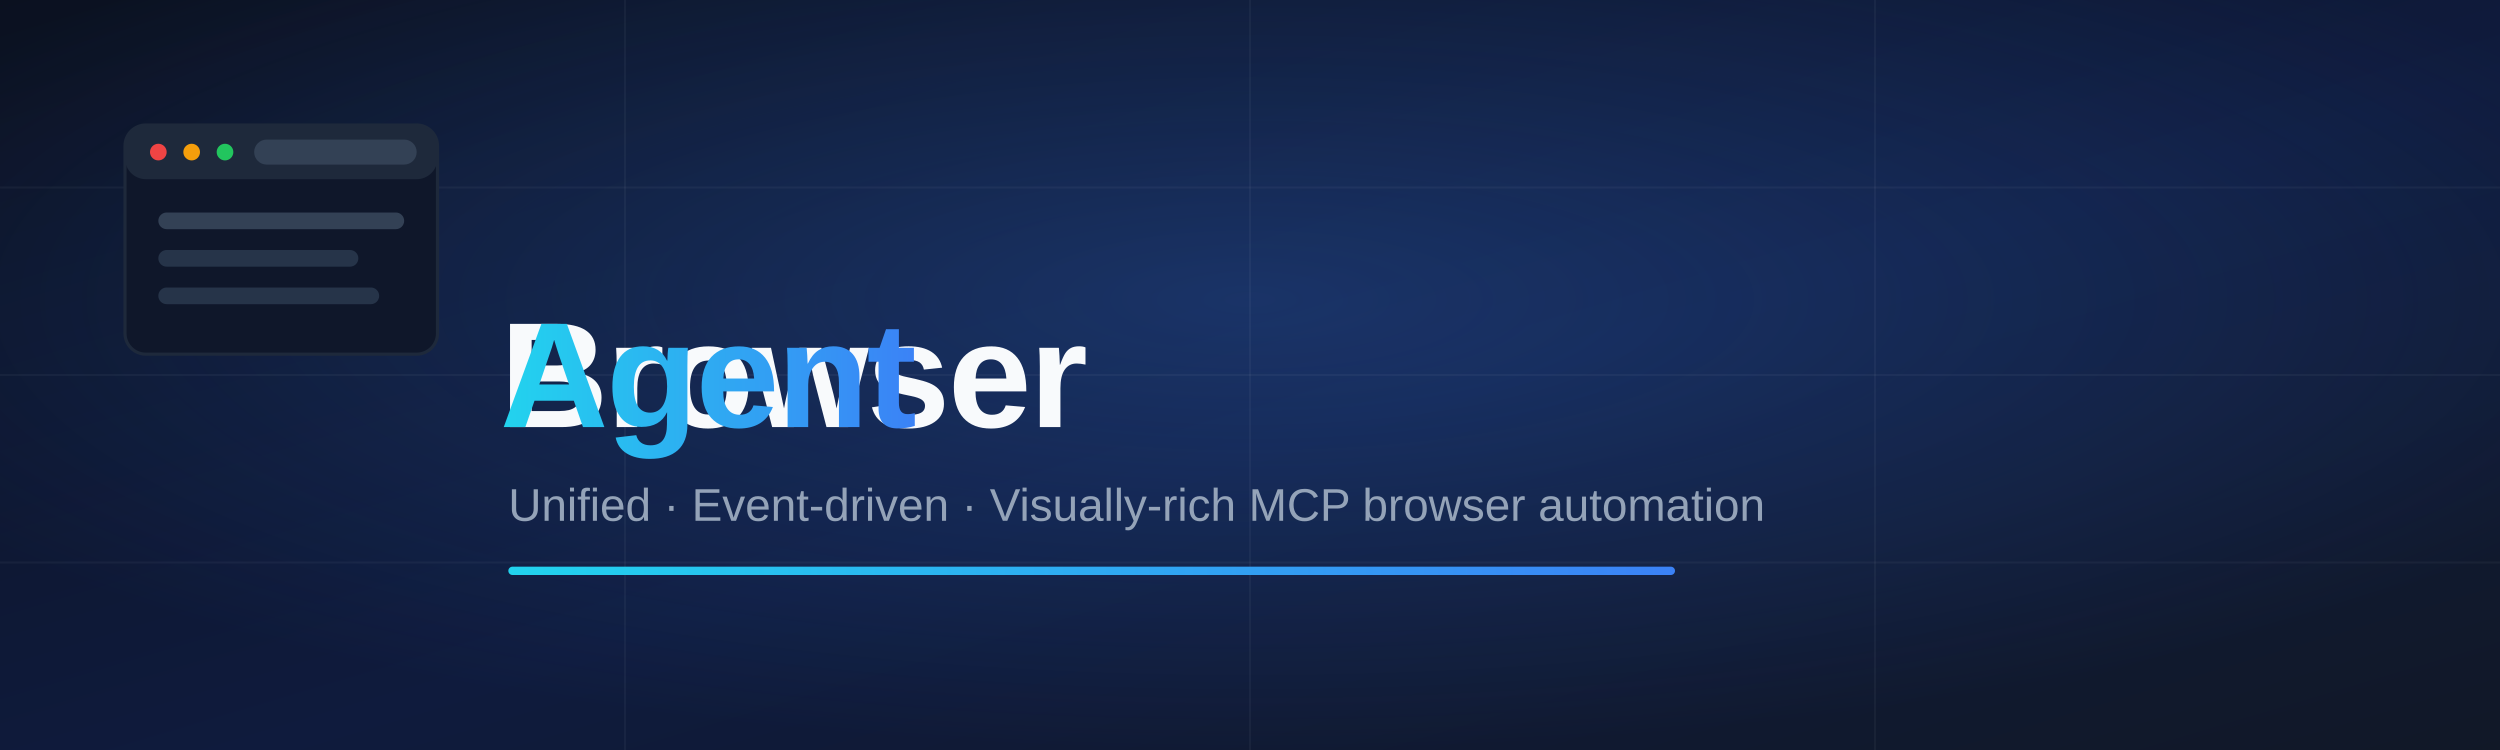
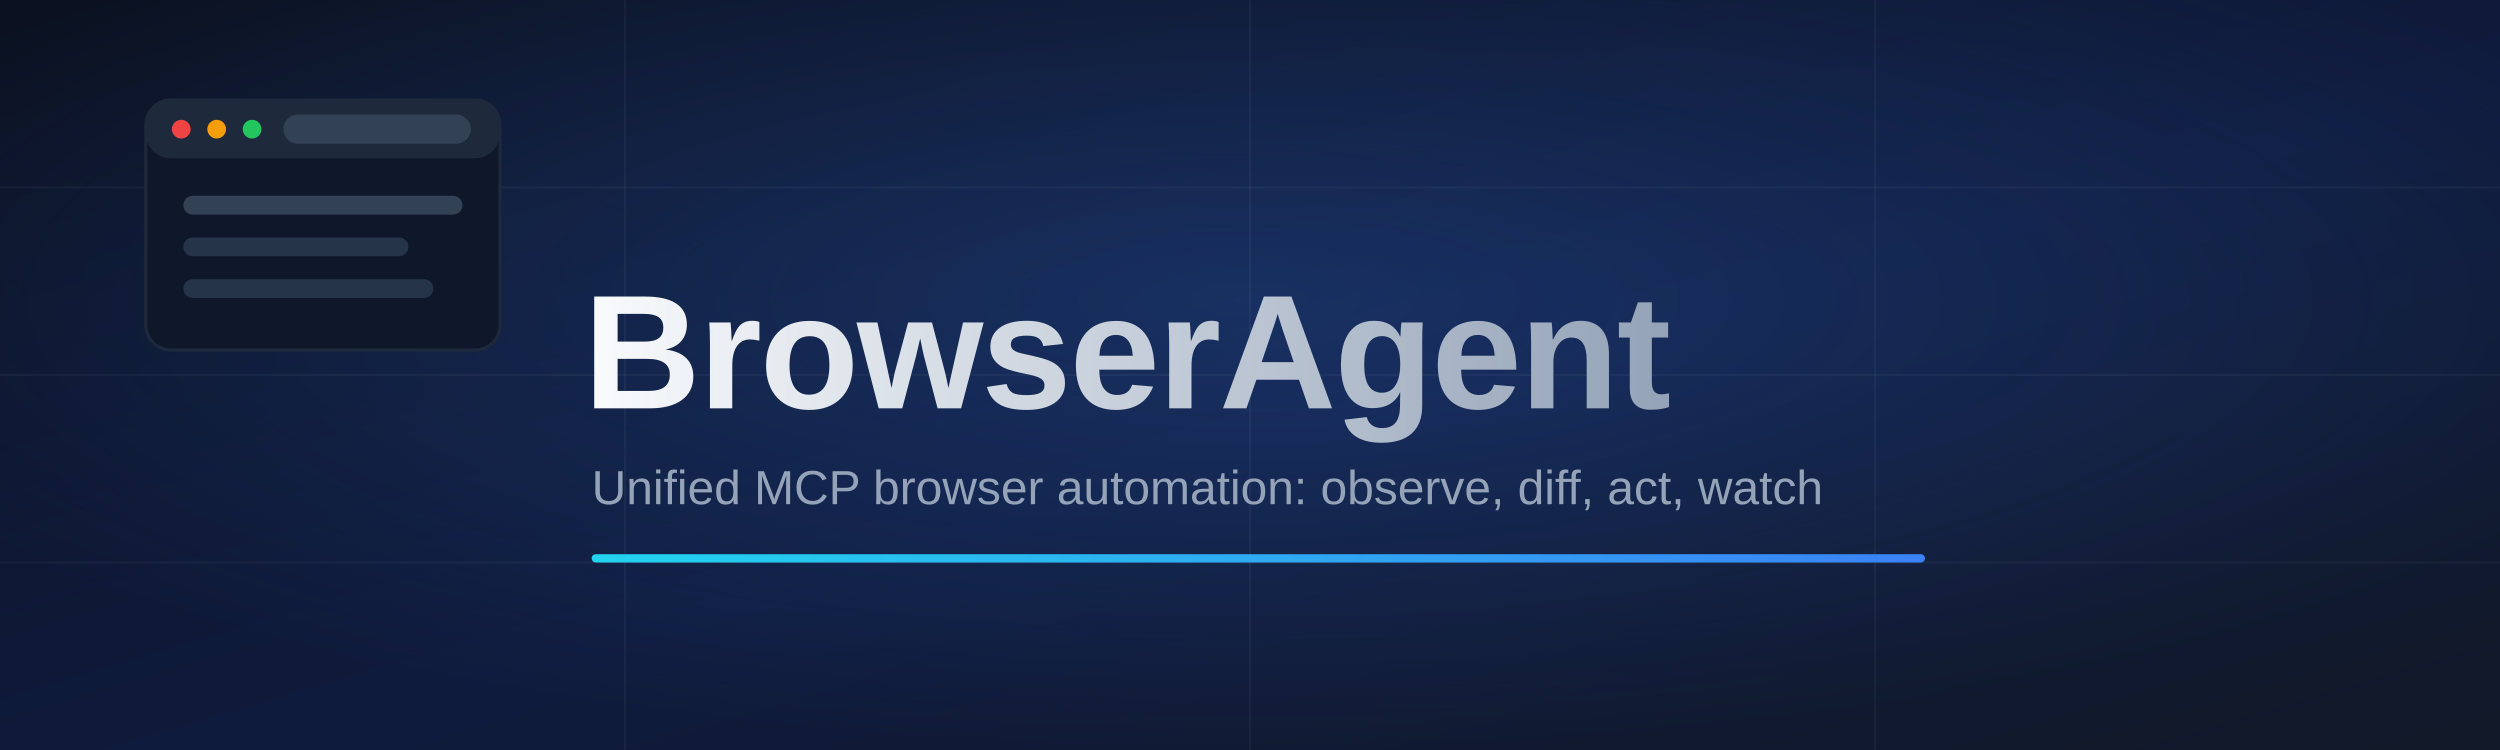
- <svg xmlns="http://www.w3.org/2000/svg" width="1200" height="360" viewBox="0 0 1200 360" role="img" aria-label="BrowserAgent — unified, event-driven, visually-rich MCP browser-automation server">
+ <svg xmlns="http://www.w3.org/2000/svg" width="1200" height="360" viewBox="0 0 1200 360" role="img" aria-label="BrowserAgent: unified, event-driven, visually-rich MCP browser-automation server">
  <defs>
    <linearGradient id="bg" x1="0" y1="0" x2="1" y2="1">
      <stop offset="0%" stop-color="#0b1120" />
      <stop offset="55%" stop-color="#0f1b3d" />
      <stop offset="100%" stop-color="#111827" />
    </linearGradient>
+     <linearGradient id="word" x1="0" y1="0" x2="1" y2="0">
+       <stop offset="0%" stop-color="#f8fafc" />
+       <stop offset="100%" stop-color="#94a3b8" />
+     </linearGradient>
    <linearGradient id="accent" x1="0" y1="0" x2="1" y2="0">
      <stop offset="0%" stop-color="#22d3ee" />
      <stop offset="100%" stop-color="#3b82f6" />
    </linearGradient>
    <radialGradient id="glow" cx="0.5" cy="0.4" r="0.6">
-       <stop offset="0%" stop-color="#3b82f6" stop-opacity="0.25" />
+       <stop offset="0%" stop-color="#3b82f6" stop-opacity="0.22" />
      <stop offset="100%" stop-color="#3b82f6" stop-opacity="0" />
    </radialGradient>
  </defs>
  <rect width="1200" height="360" fill="url(#bg)" />
  <rect width="1200" height="360" fill="url(#glow)" />
  <g stroke="#ffffff" stroke-opacity="0.04" stroke-width="1">
    <line x1="0" y1="90" x2="1200" y2="90" />
    <line x1="0" y1="180" x2="1200" y2="180" />
    <line x1="0" y1="270" x2="1200" y2="270" />
    <line x1="300" y1="0" x2="300" y2="360" />
    <line x1="600" y1="0" x2="600" y2="360" />
    <line x1="900" y1="0" x2="900" y2="360" />
  </g>
-   <g transform="translate(60, 60)">
-     <rect x="0" y="0" width="150" height="110" rx="10" fill="#0f172a" stroke="#1e293b" stroke-width="1.5" />
-     <rect x="0" y="0" width="150" height="26" rx="10" fill="#1e293b" />
-     <circle cx="16" cy="13" r="4" fill="#ef4444" />
-     <circle cx="32" cy="13" r="4" fill="#f59e0b" />
-     <circle cx="48" cy="13" r="4" fill="#22c55e" />
-     <rect x="62" y="7" width="78" height="12" rx="6" fill="#334155" />
-     <rect x="16" y="42" width="118" height="8" rx="4" fill="#334155" />
-     <rect x="16" y="60" width="96" height="8" rx="4" fill="#263449" />
-     <rect x="16" y="78" width="106" height="8" rx="4" fill="#263449" />
+   <g transform="translate(70, 48)">
+     <rect x="0" y="0" width="170" height="120" rx="12" fill="#0f172a" stroke="#1e293b" stroke-width="1.5" />
+     <rect x="0" y="0" width="170" height="28" rx="12" fill="#1e293b" />
+     <circle cx="17" cy="14" r="4.5" fill="#ef4444" />
+     <circle cx="34" cy="14" r="4.5" fill="#f59e0b" />
+     <circle cx="51" cy="14" r="4.5" fill="#22c55e" />
+     <rect x="66" y="7" width="90" height="14" rx="7" fill="#334155" />
+     <rect x="18" y="46" width="134" height="9" rx="4.5" fill="#334155" />
+     <rect x="18" y="66" width="108" height="9" rx="4.5" fill="#263449" />
+     <rect x="18" y="86" width="120" height="9" rx="4.5" fill="#263449" />
  </g>
-   <text x="240" y="205" font-family="'Segoe UI', 'Helvetica Neue', Arial, sans-serif" font-size="72" font-weight="700" fill="#f8fafc" letter-spacing="-1">Browser</text>
-   <text x="240" y="205" font-family="'Segoe UI', 'Helvetica Neue', Arial, sans-serif" font-size="72" font-weight="700" fill="url(#accent)" letter-spacing="-1">Agent</text>
-   <text x="244" y="250" font-family="'Segoe UI', 'Helvetica Neue', Arial, sans-serif" font-size="22" fill="#94a3b8" font-weight="400">Unified · Event-driven · Visually-rich MCP browser automation</text>
-   <rect x="244" y="272" width="560" height="4" rx="2" fill="url(#accent)" />
+   <text x="280" y="196" font-family="'Segoe UI', 'Helvetica Neue', Arial, sans-serif" font-size="78" font-weight="700" fill="url(#word)" letter-spacing="-1">BrowserAgent</text>
+   <text x="284" y="242" font-family="'Segoe UI', 'Helvetica Neue', Arial, sans-serif" font-size="23" fill="#94a3b8" font-weight="400">Unified MCP browser automation: observe, diff, act, watch</text>
+   <rect x="284" y="266" width="640" height="4" rx="2" fill="url(#accent)" />
</svg>
